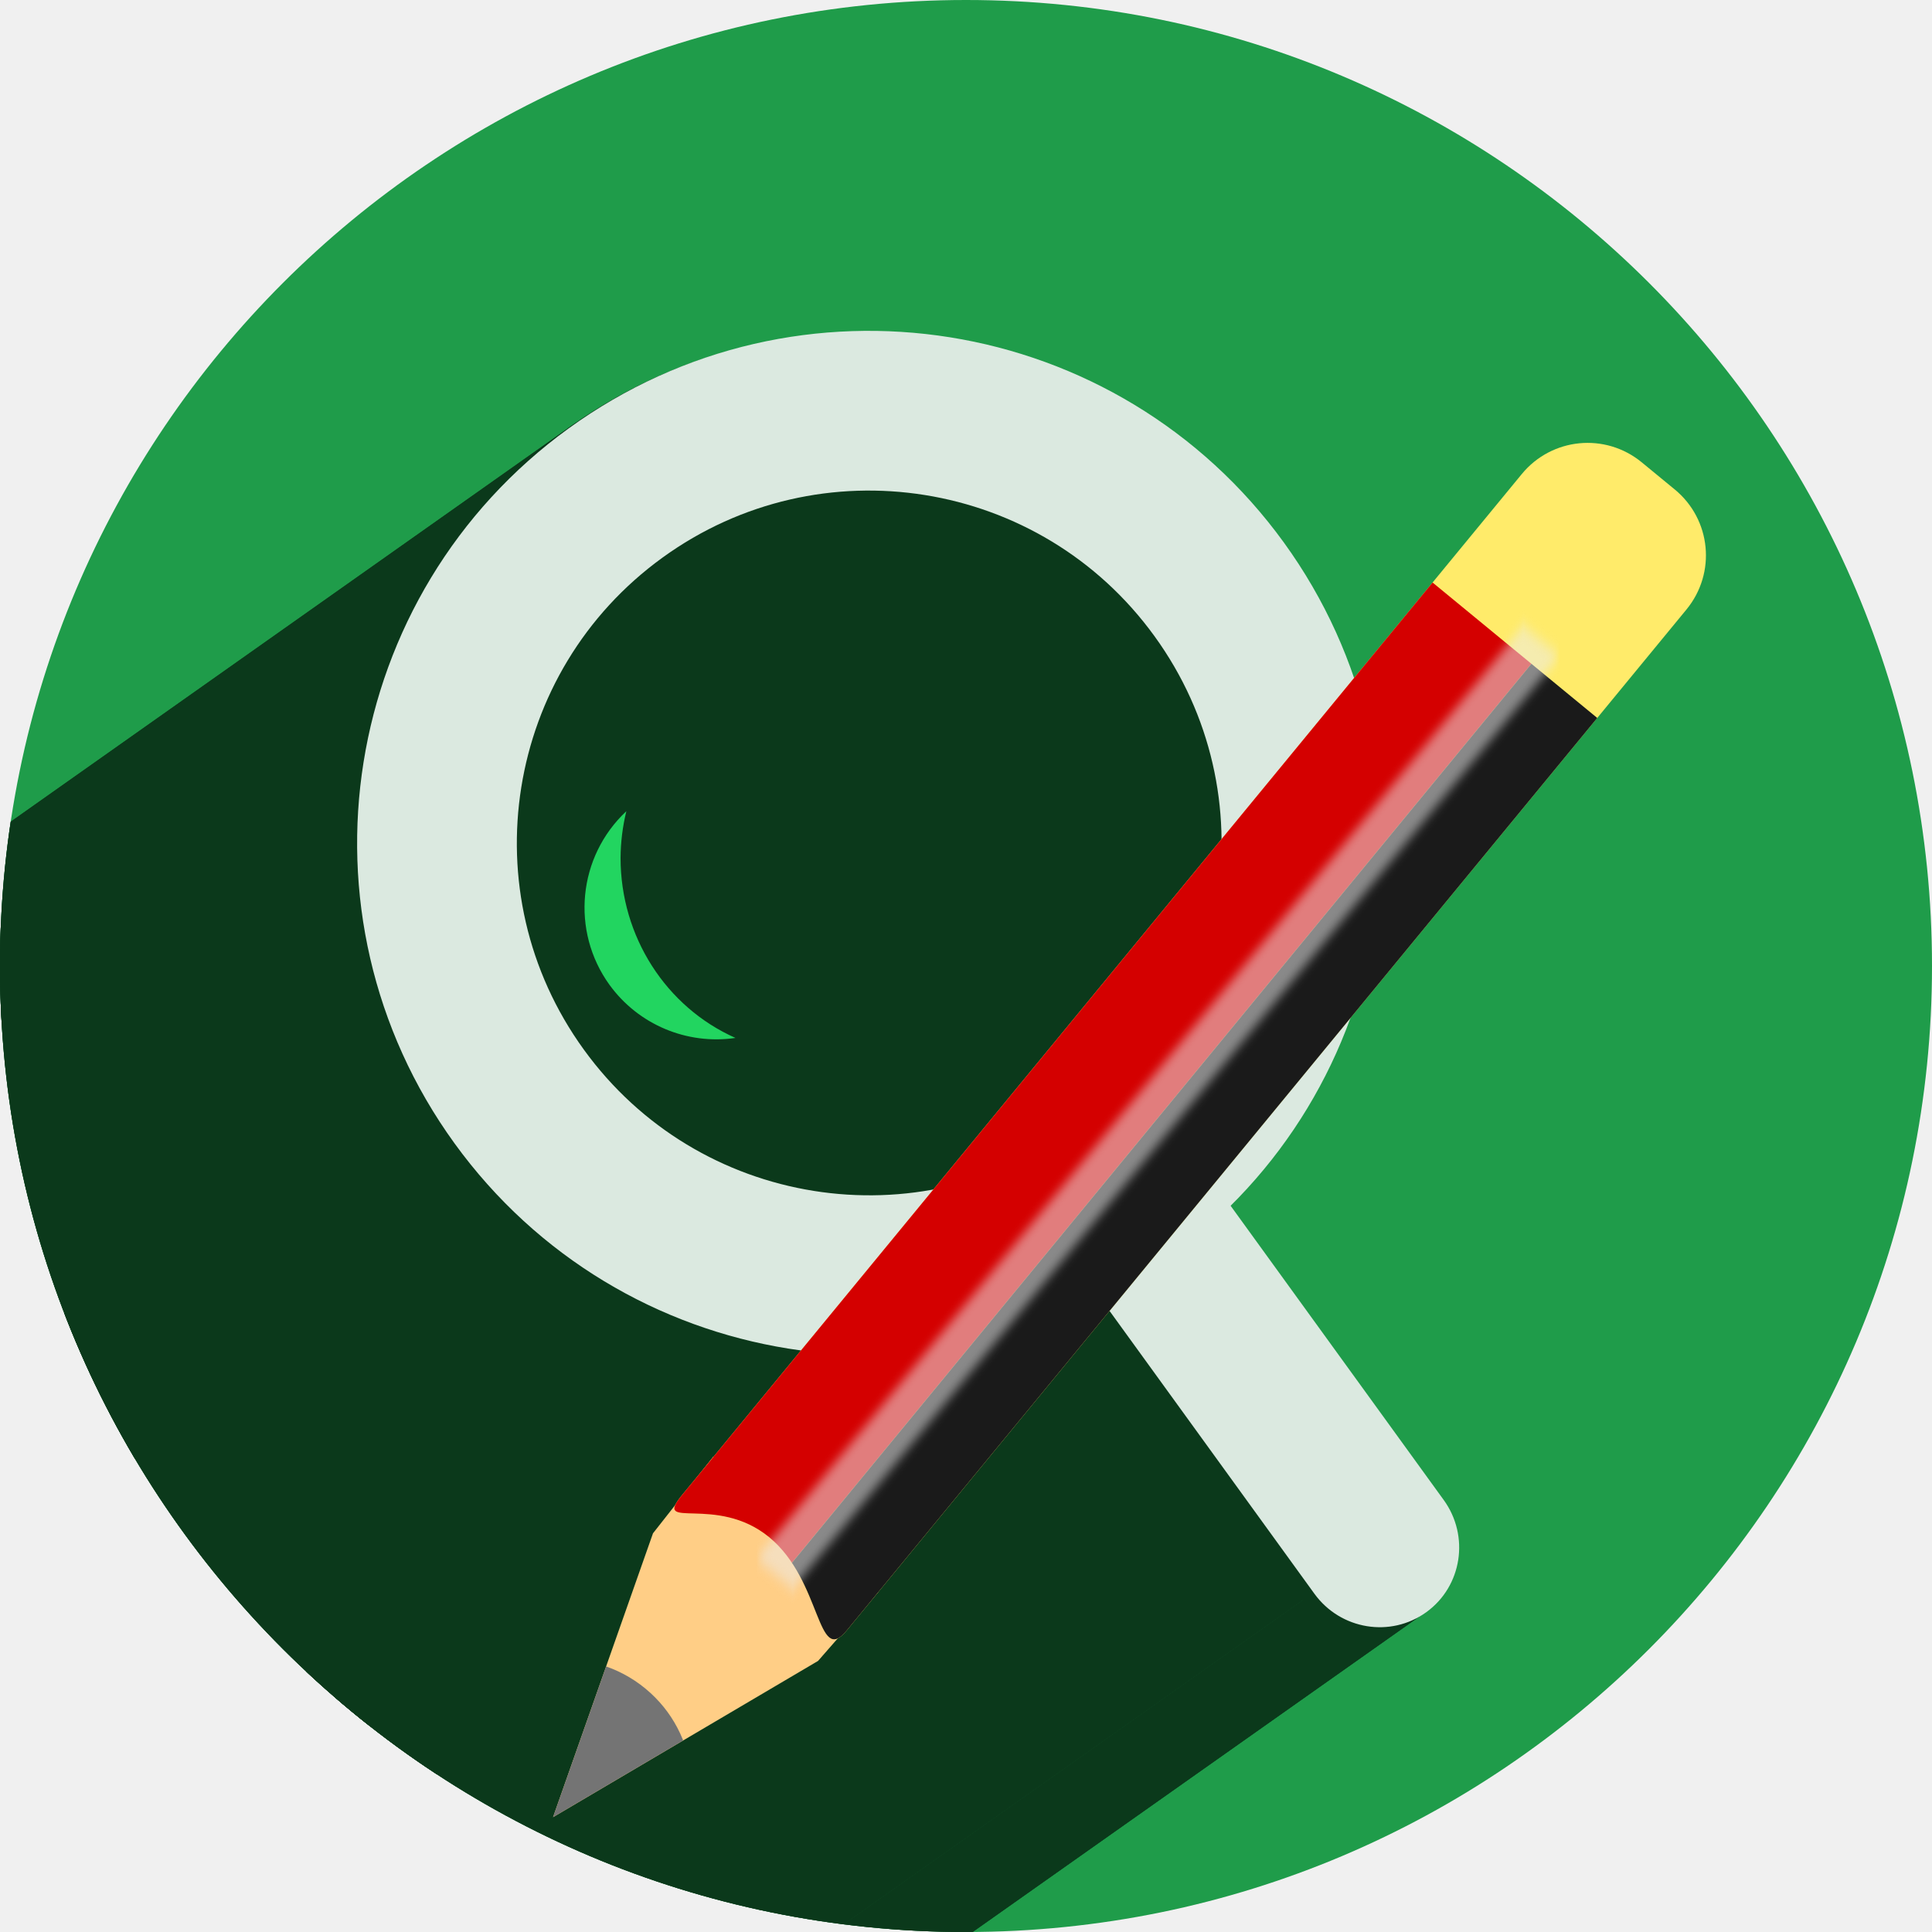
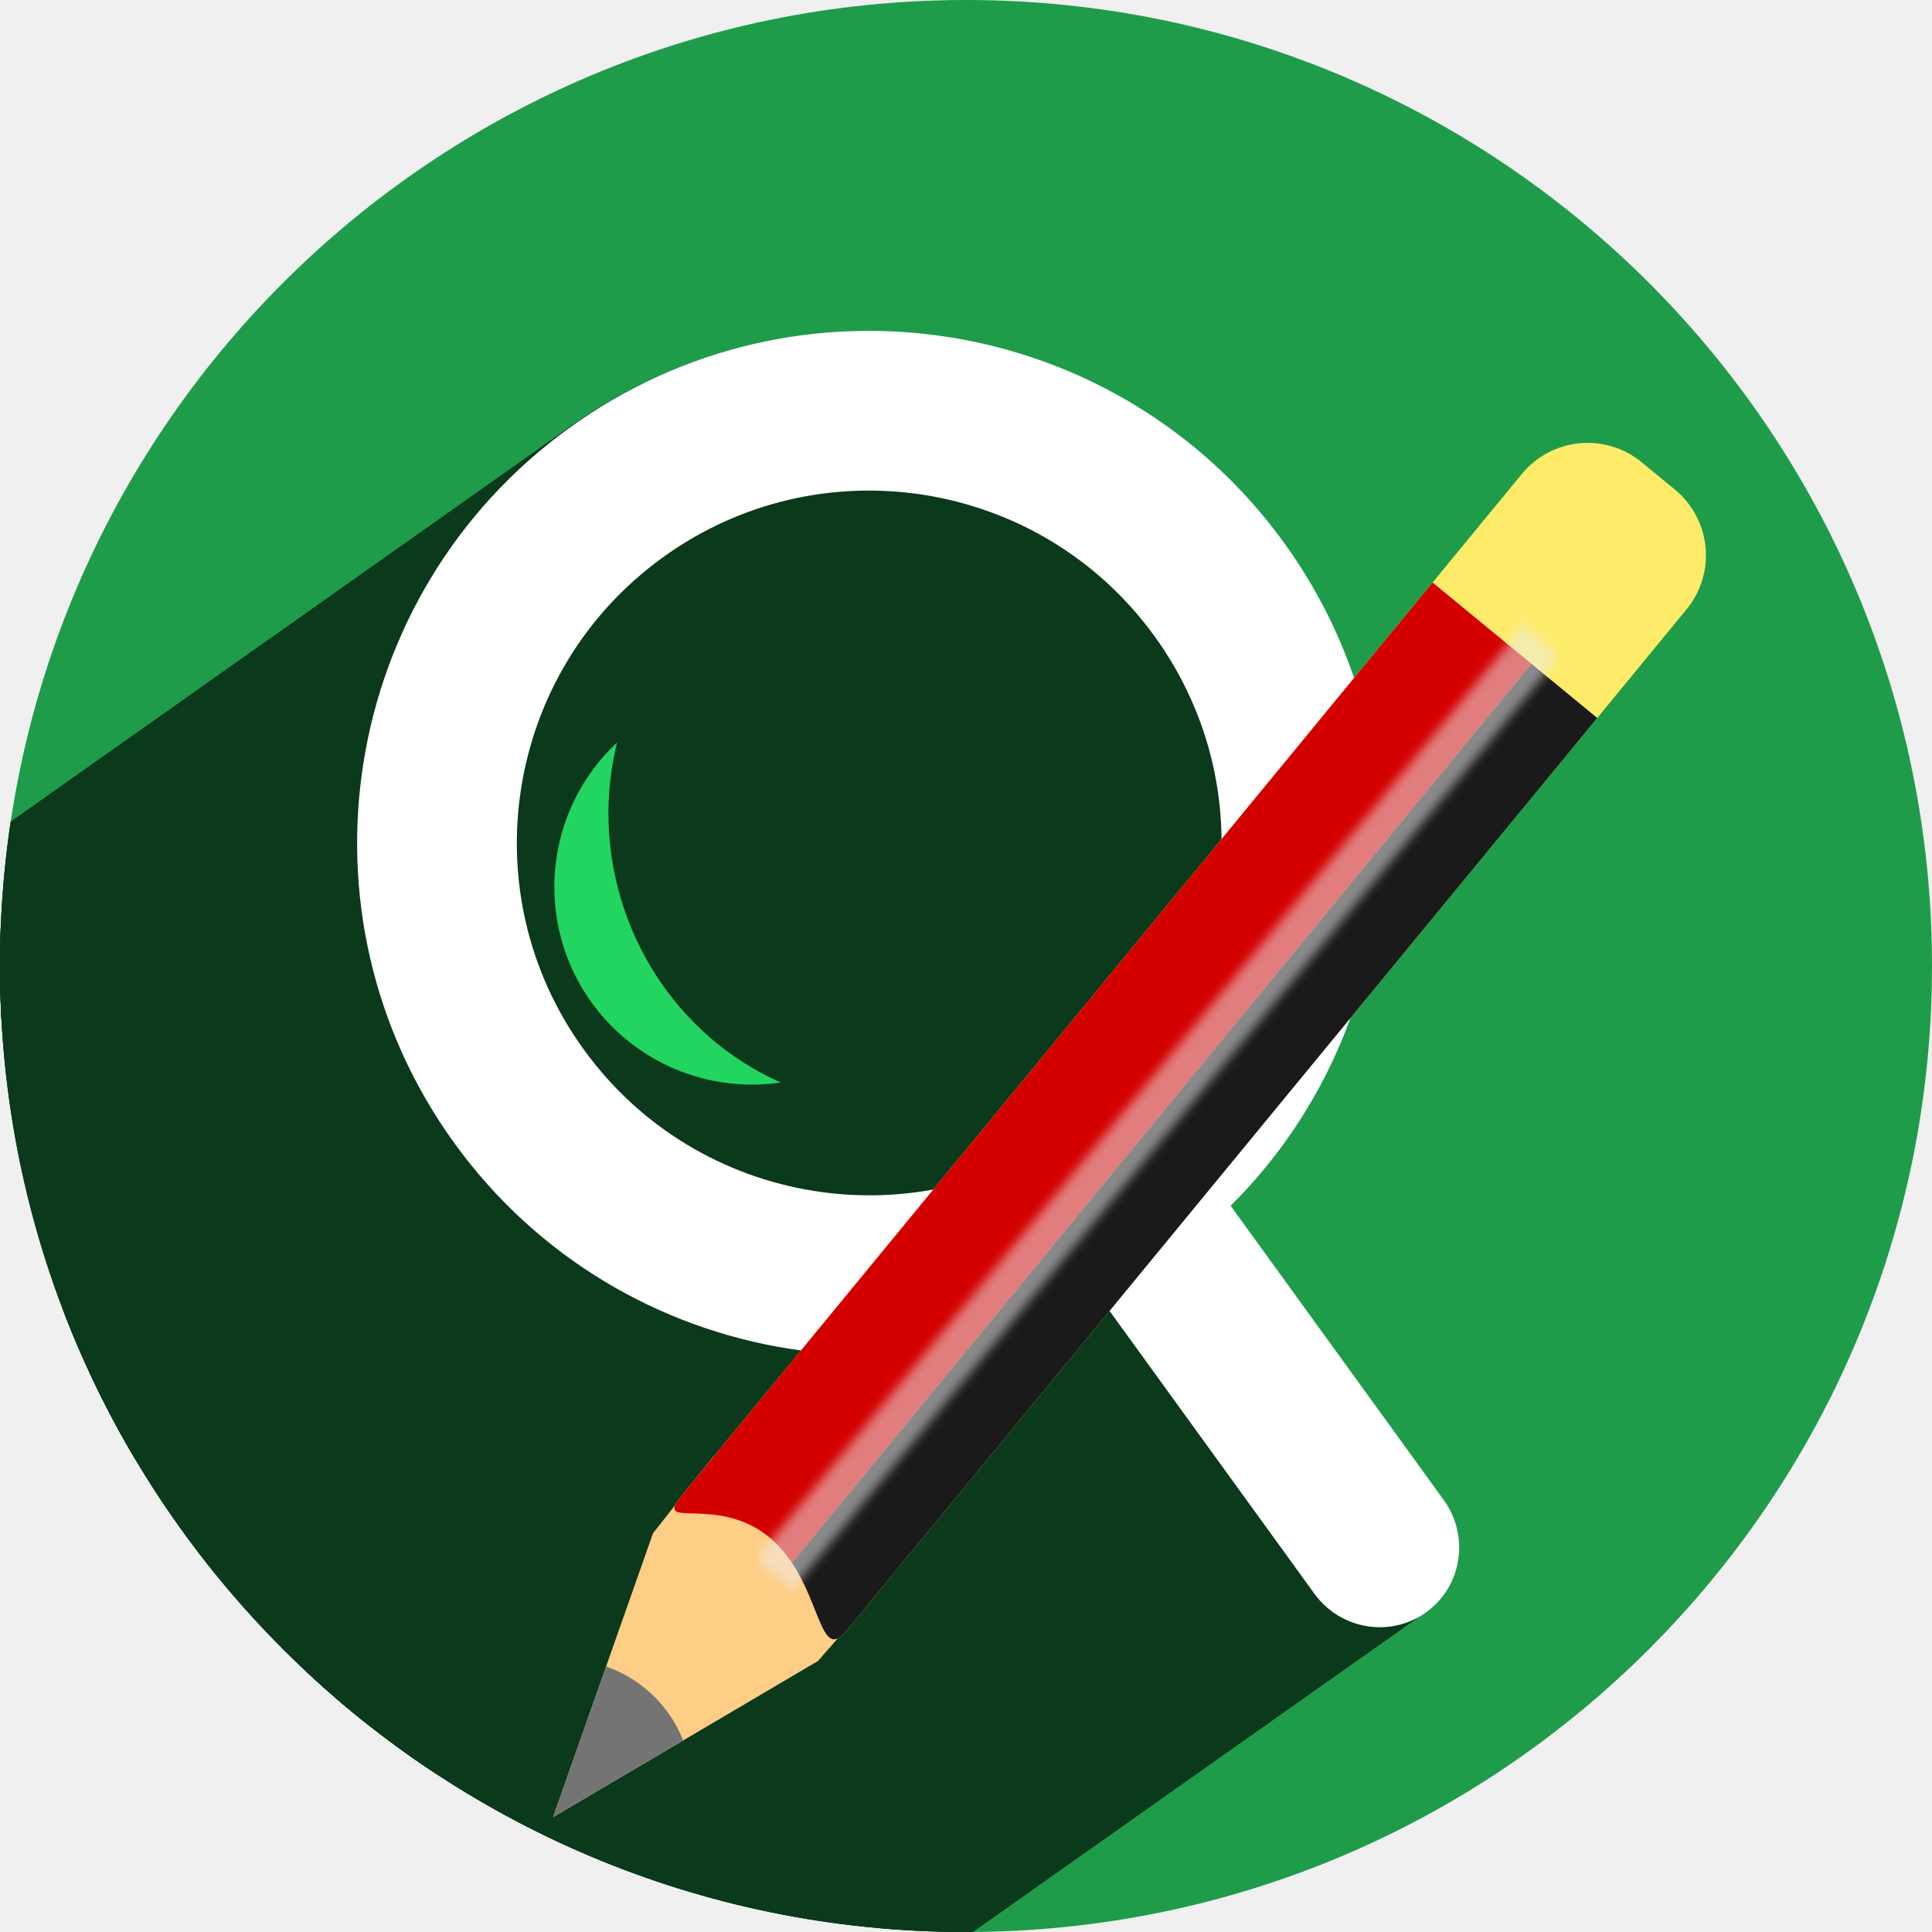
<svg xmlns="http://www.w3.org/2000/svg" width="256" height="256" viewBox="0 0 256 256" id="svg2" version="1.1">
  <defs id="defs4">
    <clipPath id="clipPath4174" clipPathUnits="userSpaceOnUse">
      <circle r="128" cy="924.362" cx="128" id="circle4176" style="fill:#cc2828;fill-opacity:1;stroke:none;stroke-width:0;stroke-linecap:round;stroke-linejoin:round;stroke-miterlimit:4;stroke-dasharray:none;stroke-opacity:1" />
    </clipPath>
    <clipPath id="clipPath4183" clipPathUnits="userSpaceOnUse">
      <circle transform="matrix(0,-1,1,0,0,0)" r="128" cy="128" cx="-924.362" id="circle4185" style="fill:#cc2828;fill-opacity:1;stroke:none;stroke-width:0;stroke-linecap:round;stroke-linejoin:round;stroke-miterlimit:4;stroke-dasharray:none;stroke-opacity:1" />
    </clipPath>
    <clipPath id="clipPath4187" clipPathUnits="userSpaceOnUse">
      <circle r="128" cy="924.362" cx="128" id="circle4189" style="fill:#cc2828;fill-opacity:1;stroke:none;stroke-width:0;stroke-linecap:round;stroke-linejoin:round;stroke-miterlimit:4;stroke-dasharray:none;stroke-opacity:1" />
    </clipPath>
    <clipPath id="clipPath4209" clipPathUnits="userSpaceOnUse">
      <circle transform="matrix(0,-1,1,0,0,0)" r="128" cy="128" cx="-924.362" id="circle4211" style="fill:#cc2828;fill-opacity:1;stroke:none;stroke-width:0;stroke-linecap:round;stroke-linejoin:round;stroke-miterlimit:4;stroke-dasharray:none;stroke-opacity:1" />
    </clipPath>
    <clipPath id="clipPath4213" clipPathUnits="userSpaceOnUse">
      <circle r="128" cy="924.362" cx="128" id="circle4215" style="fill:#cc2828;fill-opacity:1;stroke:none;stroke-width:0;stroke-linecap:round;stroke-linejoin:round;stroke-miterlimit:4;stroke-dasharray:none;stroke-opacity:1" />
    </clipPath>
    <clipPath clipPathUnits="userSpaceOnUse" id="clipPath4381">
      <circle r="128" cy="640.498" cx="686.505" id="circle4383" style="fill:#d83838;fill-opacity:1;stroke:none;stroke-width:0;stroke-linecap:round;stroke-linejoin:round;stroke-miterlimit:4;stroke-dasharray:none;stroke-opacity:1" transform="matrix(0.7778034,0.6285076,-0.6285076,0.7778034,0,0)" />
    </clipPath>
    <clipPath clipPathUnits="userSpaceOnUse" id="clipPath4857">
      <circle r="128" cy="924.362" cx="128" id="circle4859" style="fill:#68bdff;fill-opacity:1;stroke:none;stroke-width:0;stroke-linecap:round;stroke-linejoin:round;stroke-miterlimit:4;stroke-dasharray:none;stroke-opacity:1" />
    </clipPath>
    <clipPath clipPathUnits="userSpaceOnUse" id="clipPath5081">
      <circle style="fill:#68bdff;fill-opacity:1;stroke:none;stroke-width:0;stroke-linecap:round;stroke-linejoin:round;stroke-miterlimit:4;stroke-dasharray:none;stroke-opacity:1" id="circle5083" cx="-127.95" cy="924.362" r="128" transform="scale(-1,1)" />
    </clipPath>
    <clipPath clipPathUnits="userSpaceOnUse" id="clipPath5081-7">
      <circle style="fill:#68bdff;fill-opacity:1;stroke:none;stroke-width:0;stroke-linecap:round;stroke-linejoin:round;stroke-miterlimit:4;stroke-dasharray:none;stroke-opacity:1" id="circle5083-5" cx="-127.95" cy="924.362" r="128" transform="scale(-1,1)" />
    </clipPath>
    <clipPath id="clipPath4286" clipPathUnits="userSpaceOnUse">
      <circle r="128" cy="927.362" cx="125" id="circle4288" style="fill:#ff7b68;fill-opacity:1;stroke:none;stroke-width:0;stroke-linecap:round;stroke-linejoin:round;stroke-miterlimit:4;stroke-dasharray:none;stroke-opacity:1" />
    </clipPath>
    <clipPath clipPathUnits="userSpaceOnUse" id="clipPath4298">
      <circle style="fill:#df241d;fill-opacity:1;stroke:none;stroke-width:71;stroke-linecap:butt;stroke-miterlimit:4;stroke-dasharray:none;stroke-opacity:1" id="circle4300" cx="128" cy="924.362" r="128" />
    </clipPath>
    <clipPath id="clipPath4292" clipPathUnits="userSpaceOnUse">
      <circle transform="matrix(0,-1,1,0,0,0)" style="fill:#df241d;fill-opacity:1;stroke:none;stroke-width:71;stroke-linecap:butt;stroke-miterlimit:4;stroke-dasharray:none;stroke-opacity:1" id="circle4294" cx="-920.639" cy="128" r="128" />
    </clipPath>
    <clipPath clipPathUnits="userSpaceOnUse" id="clipPath4753">
      <circle style="fill:#1f9c4a;fill-opacity:1;stroke:none;stroke-width:71;stroke-linecap:butt;stroke-miterlimit:4;stroke-dasharray:none;stroke-opacity:1" id="circle4755" cx="-486.263" cy="798.667" r="120.958" transform="matrix(0.7748521,-0.6321425,0.6321425,0.7748521,0,0)" />
    </clipPath>
    <clipPath clipPathUnits="userSpaceOnUse" id="clipPath4774">
      <circle style="fill:#1f9c4a;fill-opacity:1;stroke:none;stroke-width:71;stroke-linecap:butt;stroke-miterlimit:4;stroke-dasharray:none;stroke-opacity:1" id="circle4776" cx="850.091" cy="385.718" r="120.958" transform="matrix(-0.8168822,0.5768045,0.5768045,0.8168822,0,0)" />
    </clipPath>
    <clipPath clipPathUnits="userSpaceOnUse" id="clipPath4780">
      <circle style="fill:#1f9c4a;fill-opacity:1;stroke:none;stroke-width:71;stroke-linecap:butt;stroke-miterlimit:4;stroke-dasharray:none;stroke-opacity:1" id="circle4782" cx="850.091" cy="385.718" r="120.958" transform="matrix(-0.8168822,0.5768045,0.5768045,0.8168822,0,0)" />
    </clipPath>
    <clipPath clipPathUnits="userSpaceOnUse" id="clipPath4237">
      <rect ry="10" y="31" x="-75" height="175" width="25" id="rect4239" style="opacity:1;fill:#ffeb6a;fill-opacity:1;stroke:none;stroke-width:3.5;stroke-linecap:round;stroke-linejoin:round;stroke-miterlimit:4;stroke-dasharray:none;stroke-opacity:1" />
    </clipPath>
    <clipPath clipPathUnits="userSpaceOnUse" id="clipPath4245">
      <rect ry="10" y="31" x="-75" height="175" width="25" id="rect4247" style="opacity:1;fill:#ffeb6a;fill-opacity:1;stroke:none;stroke-width:3.5;stroke-linecap:round;stroke-linejoin:round;stroke-miterlimit:4;stroke-dasharray:none;stroke-opacity:1" />
    </clipPath>
    <filter style="color-interpolation-filters:sRGB" id="filter4294" x="-0.275" width="1.549" y="-0.011" height="1.021">
      <feGaussianBlur stdDeviation="0.698" id="feGaussianBlur4296" />
    </filter>
    <clipPath clipPathUnits="userSpaceOnUse" id="clipPath4331">
      <path id="path4333" d="m -65,29.537 5,0 c 5.54,0 10,4.46 10,10 l 0,155 c 0,5.54 -5.923,-2.678 -13.963,-2.678 -8.04,0 -11.037,8.218 -11.037,2.678 l 0,-155 c 0,-5.54 4.46,-10 10,-10 z" style="opacity:1;fill:#ffeb6a;fill-opacity:1;stroke:none;stroke-width:3.5;stroke-linecap:round;stroke-linejoin:round;stroke-miterlimit:4;stroke-dasharray:none;stroke-opacity:1" />
    </clipPath>
    <clipPath clipPathUnits="userSpaceOnUse" id="clipPath4348">
      <path id="path4350" d="m -65,29.537 5,0 c 5.54,0 10,4.46 10,10 l 0,155 c 0,5.54 -5.923,-2.678 -13.963,-2.678 -8.04,0 -11.037,8.218 -11.037,2.678 l 0,-155 c 0,-5.54 4.46,-10 10,-10 z" style="opacity:1;fill:#ffeb6a;fill-opacity:1;stroke:none;stroke-width:3.5;stroke-linecap:round;stroke-linejoin:round;stroke-miterlimit:4;stroke-dasharray:none;stroke-opacity:1" />
    </clipPath>
    <clipPath clipPathUnits="userSpaceOnUse" id="clipPath4358">
      <path id="path4360" d="m -65,29.537 5,0 c 5.54,0 10,4.46 10,10 l 0,155 c 0,5.54 -5.923,-2.678 -13.963,-2.678 -8.04,0 -11.037,8.218 -11.037,2.678 l 0,-155 c 0,-5.54 4.46,-10 10,-10 z" style="opacity:1;fill:#ffeb6a;fill-opacity:1;stroke:none;stroke-width:3.5;stroke-linecap:round;stroke-linejoin:round;stroke-miterlimit:4;stroke-dasharray:none;stroke-opacity:1" />
    </clipPath>
    <clipPath clipPathUnits="userSpaceOnUse" id="clipPath4375">
      <path id="path4377" d="m -98.17,188.318 17.558,31.219 16.467,-30.244 z" style="fill:none;fill-rule:evenodd;stroke:#000000;stroke-width:1px;stroke-linecap:butt;stroke-linejoin:miter;stroke-opacity:1" />
    </clipPath>
    <clipPath clipPathUnits="userSpaceOnUse" id="clipPath4421">
      <path id="path4423" d="m -82.554,31 5,0 c 5.54,0 10,4.46 10,10 l 0,155 c 0,5.54 -5.923,-2.678 -13.963,-2.678 -8.04,0 -11.037,8.218 -11.037,2.678 l 0,-155 c 0,-5.54 4.46,-10 10,-10 z" style="opacity:1;fill:#ffeb6a;fill-opacity:1;stroke:none;stroke-width:3.5;stroke-linecap:round;stroke-linejoin:round;stroke-miterlimit:4;stroke-dasharray:none;stroke-opacity:1" />
    </clipPath>
    <clipPath clipPathUnits="userSpaceOnUse" id="clipPath4431">
      <circle style="opacity:1;fill:#ffce86;fill-opacity:1;stroke:none;stroke-width:3.5;stroke-linecap:round;stroke-linejoin:round;stroke-miterlimit:4;stroke-dasharray:none;stroke-opacity:1" id="circle4433" cx="-81.463" cy="231.248" r="15" />
    </clipPath>
  </defs>
  <g id="layer1" transform="translate(0,-796.3622)">
    <ellipse ry="20" rx="17.5" cy="837.362" cx="27.5" id="path4172" style="fill:none;fill-opacity:1;stroke:none;stroke-width:71;stroke-linecap:butt;stroke-miterlimit:4;stroke-dasharray:none;stroke-opacity:1" />
    <circle r="128" cy="924.362" cx="128" id="path4174" style="fill:#1f9c4a;fill-opacity:1;stroke:none;stroke-width:71;stroke-linecap:butt;stroke-miterlimit:4;stroke-dasharray:none;stroke-opacity:1" />
    <rect y="817.362" x="100" height="65" width="45" id="rect4193" style="opacity:1;fill:none;fill-opacity:1;stroke:none;stroke-width:20;stroke-linecap:round;stroke-linejoin:round;stroke-miterlimit:4;stroke-dasharray:none;stroke-opacity:1" />
    <g transform="matrix(-0.8644432,0.6103876,0.6103876,0.8644432,-771.5852,516.1866)" id="g4665" clip-path="url(#clipPath4780)" style="fill:#0b391b;fill-opacity:1;stroke:#0b391b;stroke-opacity:1">
      <g style="opacity:1;fill:#0b391b;fill-opacity:1;stroke:#0b391b;stroke-width:20;stroke-linecap:butt;stroke-linejoin:round;stroke-miterlimit:4;stroke-dasharray:none;stroke-opacity:1" id="g4667">
        <path d="m -470.569,839.904 c -29.889,0 -54.118,-24.229 -54.118,-54.118 l 500,0 c 0,29.889 24.229,54.118 54.118,54.118 z" id="path4669" style="fill:#0b391b;fill-opacity:1;stroke:#0b391b;stroke-opacity:1" />
        <path d="m -524.687,785.786 c 0,-29.889 24.229,-54.118 54.118,-54.118 l 500,0 c -29.889,0 -54.118,24.229 -54.118,54.118 z" id="path4671" style="fill:#0b391b;fill-opacity:1;stroke:#0b391b;stroke-opacity:1" />
        <path d="m -470.569,731.668 c 77.152,7.972 56.962,106.505 0,108.236 l 500,0 c 56.962,-1.731 77.152,-100.264 0,-108.236 z" id="path4673" style="fill:#0b391b;fill-opacity:1;stroke:#0b391b;stroke-opacity:1" />
      </g>
      <path style="opacity:1;fill:#0b391b;fill-opacity:1;stroke:#0b391b;stroke-width:20;stroke-linecap:butt;stroke-linejoin:round;stroke-miterlimit:4;stroke-dasharray:none;stroke-opacity:1" d="m -470.569,839.904 c -29.889,0 -54.118,-24.229 -54.118,-54.118 0,-29.889 24.229,-54.118 54.118,-54.118 77.152,7.972 56.962,106.505 0,108.236 z" id="path4182" />
    </g>
    <g transform="matrix(-0.8644432,0.6103876,0.6103876,0.8644432,-771.5852,516.1866)" id="g4676" clip-path="url(#clipPath4774)" style="fill:#0b391b;fill-opacity:1">
      <g style="opacity:1;fill:#0b391b;fill-opacity:1;stroke:none;stroke-width:30;stroke-linecap:butt;stroke-linejoin:round;stroke-miterlimit:4;stroke-dasharray:none;stroke-opacity:1" id="g4678">
        <path d="m -470.569,834.711 c 5.54,0 10,4.503 10,10.097 l 500,0 c 0,-5.594 -4.46,-10.097 -10,-10.097 z" id="path4680" style="fill:#0b391b;fill-opacity:1" />
        <path d="m -460.569,844.808 0,49.806 500,0 0,-49.806 z" id="path4682" style="fill:#0b391b;fill-opacity:1" />
        <path d="m -460.569,894.614 c 0,5.594 -4.46,10.097 -10,10.097 l 500,0 c 5.54,0 10,-4.503 10,-10.097 z" id="path4684" style="fill:#0b391b;fill-opacity:1" />
        <path d="m -470.569,904.711 c -5.54,0 -10,-4.503 -10,-10.097 l 500,0 c 0,5.594 4.46,10.097 10,10.097 z" id="path4686" style="fill:#0b391b;fill-opacity:1" />
        <path d="m -480.569,894.614 0,-49.806 500,0 0,49.806 z" id="path4688" style="fill:#0b391b;fill-opacity:1" />
        <path d="m -480.569,844.808 c 0,-5.594 4.46,-10.097 10,-10.097 l 500,0 c -5.54,0 -10,4.503 -10,10.097 z" id="path4690" style="fill:#0b391b;fill-opacity:1" />
      </g>
      <path style="opacity:1;fill:#0b391b;fill-opacity:1;stroke:none;stroke-width:30;stroke-linecap:butt;stroke-linejoin:round;stroke-miterlimit:4;stroke-dasharray:none;stroke-opacity:1" d="m -470.569,834.711 c 5.54,0 10,4.503 10,10.097 l 0,49.806 c 0,5.594 -4.46,10.097 -10,10.097 -5.54,0 -10,-4.503 -10,-10.097 l 0,-49.806 c 0,-5.594 4.46,-10.097 10,-10.097 z" id="rect4180" />
    </g>
    <ellipse style="opacity:1;fill:#3c3232;fill-opacity:1;stroke:none;stroke-width:3.5;stroke-linecap:round;stroke-linejoin:round;stroke-miterlimit:4;stroke-dasharray:none;stroke-opacity:1" id="path4371" cx="-80.244" cy="1017.854" rx="45" ry="15" clip-path="url(#clipPath4375)" />
  </g>
-   <rect transform="matrix(0.8098738,-0.5866041,0.5866041,0.8098738,0,0)" ry="10.685" y="209.795" x="17.174" height="74.076" width="21.164" id="rect4180-2" style="opacity:1;fill:#dbe9e0;fill-opacity:1;stroke:none;stroke-width:30;stroke-linecap:butt;stroke-linejoin:round;stroke-miterlimit:4;stroke-dasharray:none;stroke-opacity:1" />
-   <circle transform="matrix(0.8098738,-0.5866041,0.5866041,0.8098738,0,0)" r="57.269" cy="158.021" cx="27.756" id="path4182-2" style="opacity:1;fill:#1f9c4a;fill-opacity:0;stroke:#dbe9e0;stroke-width:21.164;stroke-linecap:butt;stroke-linejoin:round;stroke-miterlimit:4;stroke-dasharray:none;stroke-opacity:1" />
-   <path style="opacity:1;fill:#22d560;fill-opacity:1;stroke:none;stroke-width:21.164;stroke-linecap:butt;stroke-linejoin:round;stroke-miterlimit:4;stroke-dasharray:none;stroke-opacity:1" d="m 82.994,107.489 a 17.487,17.487 0 0 0 -2.23,23.011 17.487,17.487 0 0 0 16.688,7.032 25.191,25.954 0 0 1 -15.223,-23.826 25.191,25.954 0 0 1 0.765,-6.218 z" id="circle4195" />
+   <rect transform="matrix(0.8098738,-0.5866041,0.5866041,0.8098738,0,0)" ry="10.685" y="209.795" x="17.174" height="74.076" width="21.164" id="rect4180-2" style="opacity:1;fill:#ffffff;fill-opacity:1;stroke:none;stroke-width:30;stroke-linecap:butt;stroke-linejoin:round;stroke-miterlimit:4;stroke-dasharray:none;stroke-opacity:1" />
+   <circle transform="matrix(0.8098738,-0.5866041,0.5866041,0.8098738,0,0)" r="57.269" cy="158.021" cx="27.756" id="path4182-2" style="opacity:1;fill:none;fill-opacity:0;stroke:#ffffff;stroke-width:21.164;stroke-linecap:butt;stroke-linejoin:round;stroke-miterlimit:4;stroke-dasharray:none;stroke-opacity:1" />
+   <path style="opacity:1;fill:#22d560;fill-opacity:1;stroke:none;stroke-width:21.164;stroke-linecap:butt;stroke-linejoin:round;stroke-miterlimit:4;stroke-dasharray:none;stroke-opacity:1" d="M 81.765,98.374 A 26.23,26.23 0 0 0 78.419,132.891 26.23,26.23 0 0 0 103.451,143.44 37.786,38.931 0 0 1 80.617,107.701 37.786,38.931 0 0 1 81.765,98.374 Z" id="circle4195" />
  <path style="fill:#ffce86;fill-opacity:1;fill-rule:evenodd;stroke:none;stroke-width:1px;stroke-linecap:butt;stroke-linejoin:miter;stroke-opacity:1" d="m 94.521,193.006 21.842,17.965 -7.968,9.111 -35.114,20.703 13.243,-37.614 z" id="path4379" />
  <path style="opacity:1;fill:#ffeb6a;fill-opacity:1;stroke:none;stroke-width:3.5;stroke-linecap:round;stroke-linejoin:round;stroke-miterlimit:4;stroke-dasharray:none;stroke-opacity:1" d="m 217.549,61.268 4.364,3.589 c 4.835,3.977 5.527,11.072 1.549,15.907 L 112.191,216.052 c -3.977,4.835 -3.247,-6.589 -10.265,-12.361 -7.018,-5.772 -15.533,-0.75 -11.556,-5.586 L 201.642,62.817 c 3.977,-4.835 11.072,-5.527 15.907,-1.549 z" id="rect4227" />
  <rect style="opacity:1;fill:#d40000;fill-opacity:1;stroke:none;stroke-width:3.5;stroke-linecap:round;stroke-linejoin:round;stroke-miterlimit:4;stroke-dasharray:none;stroke-opacity:1" id="rect4229" width="25" height="155" x="-85" y="56" ry="0" clip-path="url(#clipPath4348)" transform="matrix(0.8728275,0.7178836,-0.7178836,0.8728275,295.4873,82.14919)" />
  <rect style="opacity:1;fill:#1a1a1a;fill-opacity:1;stroke:none;stroke-width:3.5;stroke-linecap:round;stroke-linejoin:round;stroke-miterlimit:4;stroke-dasharray:none;stroke-opacity:1" id="rect4241" width="25" height="155" x="-60" y="56" clip-path="url(#clipPath4358)" transform="matrix(0.8728275,0.7178836,-0.7178836,0.8728275,295.4873,82.14919)" />
  <rect style="opacity:1;fill:#ececec;fill-opacity:0.529;stroke:none;stroke-width:3.5;stroke-linecap:round;stroke-linejoin:round;stroke-miterlimit:4;stroke-dasharray:none;stroke-opacity:1;filter:url(#filter4294)" id="rect4252" width="6.099" height="155.851" x="-84.197" y="57.463" transform="matrix(0.7929414,0.6521788,-0.6521788,0.7929414,306.0887,92.28869)" />
  <path id="path4427" d="m -92.584,190.182 25.025,0 -0.325,10.705 -12.36,33.886 -12.091,-33.149 z" style="fill:#747474;fill-opacity:1;fill-rule:evenodd;stroke:none;stroke-width:1px;stroke-linecap:butt;stroke-linejoin:miter;stroke-opacity:1" clip-path="url(#clipPath4431)" transform="matrix(0.8728275,0.7178836,-0.7178836,0.8728275,311.8594,93.4743)" />
</svg>
